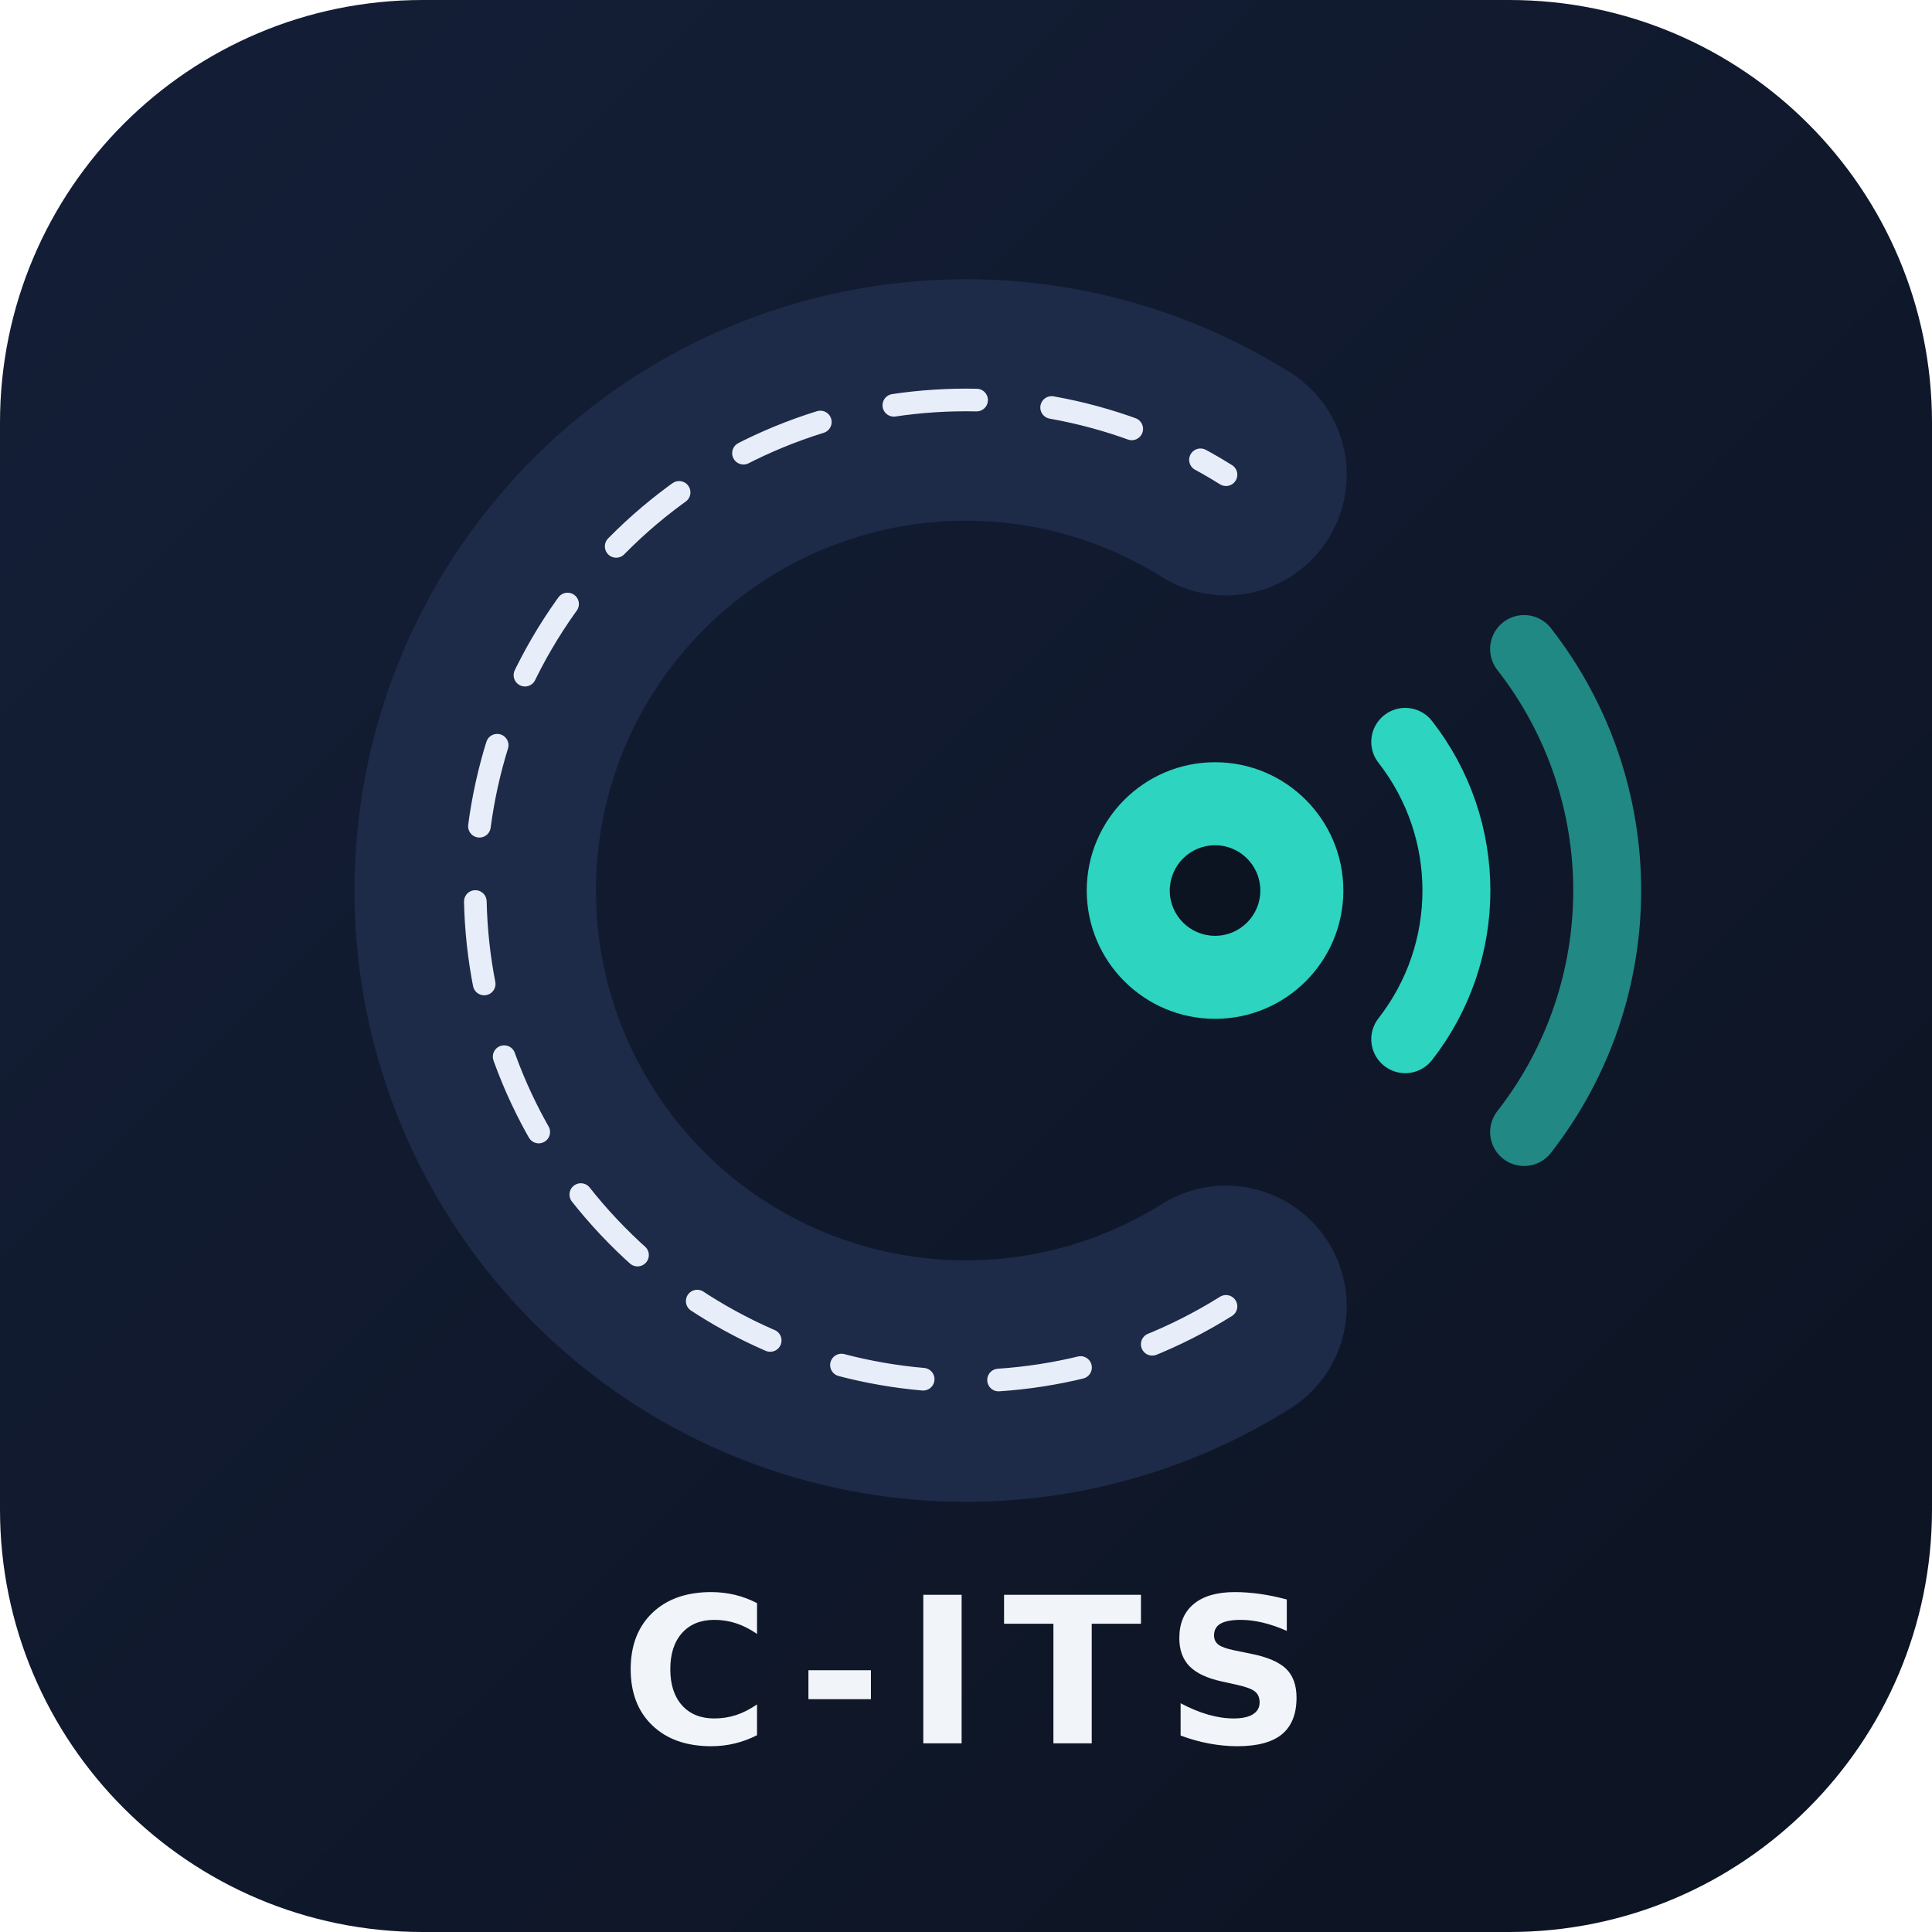
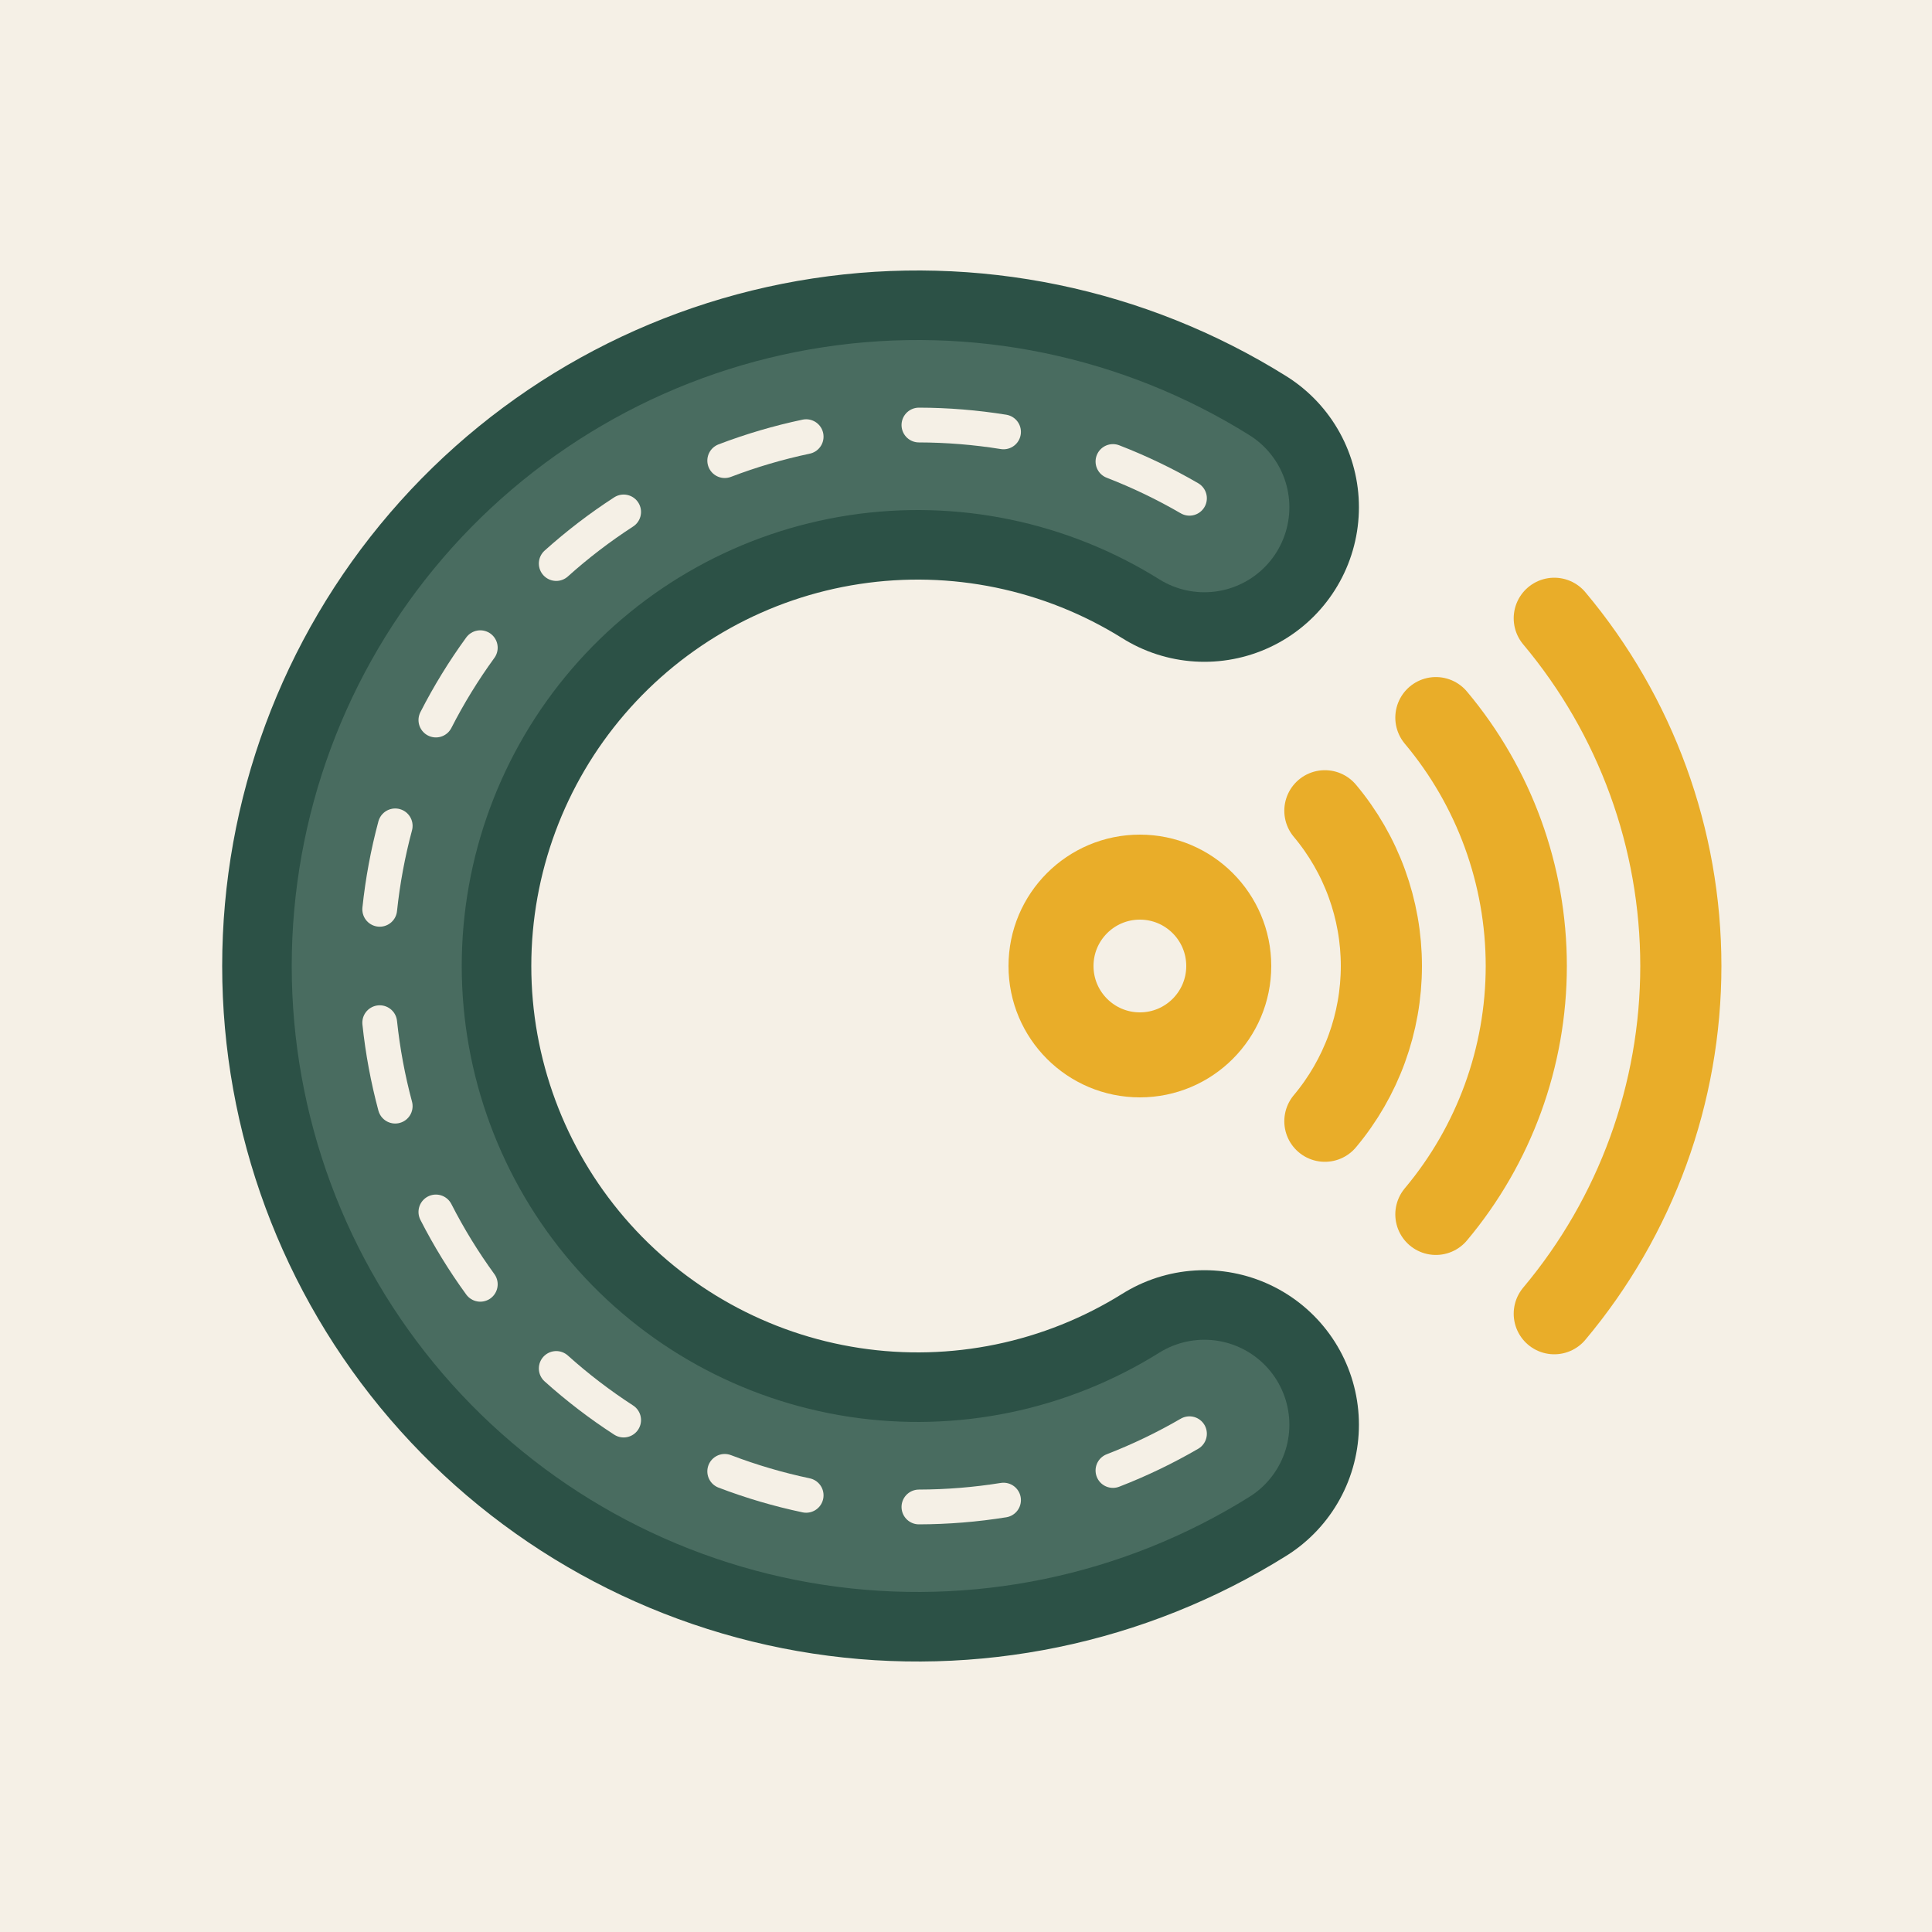
- <svg xmlns="http://www.w3.org/2000/svg" width="512" height="512" viewBox="0 0 512 512">
-   <defs>
-     <linearGradient id="bg" x1="0" y1="0" x2="1" y2="1">
-       <stop offset="0" stop-color="#141F38" />
-       <stop offset="1" stop-color="#0C1321" />
-     </linearGradient>
-   </defs>
-   <rect width="512" height="512" rx="112" fill="url(#bg)" />
-   <path d="M324.9 346.2 A130 130 0 1 1 324.9 125.8" fill="none" stroke="#1D2A48" stroke-width="64" stroke-linecap="round" />
-   <path d="M324.9 346.2 A130 130 0 1 1 324.9 125.8" fill="none" stroke="#E8EEF9" stroke-width="6" stroke-linecap="round" stroke-dasharray="22 20" />
-   <g fill="none" stroke="#2DD4C0" stroke-linecap="round" stroke-width="18">
-     <path d="M372.4 196.6 A64 64 0 0 1 372.4 275.4" />
-     <path d="M403.9 172.0 A104 104 0 0 1 403.9 300.0" opacity="0.6" />
+ <svg xmlns="http://www.w3.org/2000/svg" version="1.1" width="750" height="750" viewBox="0 0 750 750">
+   <g>
+     <path d="M0 0H750V750H0Z" fill="#f5f0e6" />
+     <path stroke-width="120" stroke-linecap="round" stroke-miterlimit="4" stroke-linejoin="miter" fill="none" stroke="#2c5146" d="M467.531 196.91C424.949 170.301 374.242 159.832 324.605 167.398 274.969 174.965 229.684 200.066 196.961 238.152 164.242 276.238 146.25 324.789 146.25 375 146.25 425.211 164.242 473.762 196.961 511.848 229.684 549.934 274.969 575.035 324.605 582.602 374.242 590.168 424.949 579.699 467.531 553.09" />
+     <path stroke-width="66" stroke-linecap="round" stroke-miterlimit="4" stroke-linejoin="miter" fill="none" stroke="#496c60" d="M467.531 196.91C424.949 170.301 374.242 159.832 324.605 167.398 274.969 174.965 229.684 200.066 196.961 238.152 164.242 276.238 146.25 324.789 146.25 375 146.25 425.211 164.242 473.762 196.961 511.848 229.684 549.934 274.969 575.035 324.605 582.602 374.242 590.168 424.949 579.699 467.531 553.09" />
+     <path stroke-width="13.5" stroke-linecap="round" stroke-miterlimit="4" stroke-linejoin="miter" fill="none" stroke="#f5f0e6" d="M461.75 193.426C452.238 187.898 442.309 183.129 432.047 179.156" />
+     <path stroke-width="13.5" stroke-linecap="round" stroke-miterlimit="4" stroke-linejoin="miter" fill="none" stroke="#f5f0e6" d="M389.57 167.66C378.707 165.914 367.727 165.027 356.723 165" />
+     <path stroke-width="13.5" stroke-linecap="round" stroke-miterlimit="4" stroke-linejoin="miter" fill="none" stroke="#f5f0e6" d="M312.949 169.512C302.184 171.781 291.613 174.891 281.336 178.816" />
+     <path stroke-width="13.5" stroke-linecap="round" stroke-miterlimit="4" stroke-linejoin="miter" fill="none" stroke="#f5f0e6" d="M242.098 198.734C232.863 204.715 224.113 211.414 215.93 218.766" />
+     <path stroke-width="13.5" stroke-linecap="round" stroke-miterlimit="4" stroke-linejoin="miter" fill="none" stroke="#f5f0e6" d="M186.449 251.438C179.977 260.332 174.211 269.723 169.211 279.52" />
+     <path stroke-width="13.5" stroke-linecap="round" stroke-miterlimit="4" stroke-linejoin="miter" fill="none" stroke="#f5f0e6" d="M153.418 320.598C150.57 331.223 148.559 342.055 147.406 352.996" />
+     <path stroke-width="13.5" stroke-linecap="round" stroke-miterlimit="4" stroke-linejoin="miter" fill="none" stroke="#f5f0e6" d="M147.406 397.004C148.559 407.945 150.57 418.777 153.418 429.402" />
+     <path stroke-width="13.5" stroke-linecap="round" stroke-miterlimit="4" stroke-linejoin="miter" fill="none" stroke="#f5f0e6" d="M169.211 470.48C174.211 480.277 179.977 489.668 186.449 498.562" />
+     <path stroke-width="13.5" stroke-linecap="round" stroke-miterlimit="4" stroke-linejoin="miter" fill="none" stroke="#f5f0e6" d="M215.93 531.234C224.113 538.586 232.863 545.285 242.098 551.266" />
+     <path stroke-width="13.5" stroke-linecap="round" stroke-miterlimit="4" stroke-linejoin="miter" fill="none" stroke="#f5f0e6" d="M281.336 571.184C291.613 575.109 302.184 578.219 312.949 580.488" />
+     <path stroke-width="13.5" stroke-linecap="round" stroke-miterlimit="4" stroke-linejoin="miter" fill="none" stroke="#f5f0e6" d="M356.723 585C367.727 584.973 378.707 584.086 389.57 582.34" />
+     <path stroke-width="13.5" stroke-linecap="round" stroke-miterlimit="4" stroke-linejoin="miter" fill="none" stroke="#f5f0e6" d="M432.047 570.844C442.309 566.871 452.238 562.102 461.75 556.574" />
+     <path stroke-width="33" stroke-linecap="round" stroke-miterlimit="4" stroke-linejoin="miter" fill="none" stroke="#e9ad29" d="M477 375C477 394.055 461.555 409.5 442.5 409.5 423.445 409.5 408 394.055 408 375 408 355.945 423.445 340.5 442.5 340.5 461.555 340.5 477 355.945 477 375ZM477 375" />
+     <path stroke-width="31.5" stroke-linecap="round" stroke-miterlimit="4" stroke-linejoin="miter" fill="none" stroke="#e9ad29" d="M514.316 314.738C528.484 331.625 536.25 352.961 536.25 375 536.25 397.039 528.484 418.375 514.316 435.262" />
+     <path stroke-width="31.5" stroke-linecap="round" stroke-miterlimit="4" stroke-linejoin="miter" fill="none" stroke="#e9ad29" d="M557.406 278.582C580.074 305.598 592.5 339.734 592.5 375 592.5 410.266 580.074 444.402 557.406 471.418" />
+     <path stroke-width="31.5" stroke-linecap="round" stroke-miterlimit="4" stroke-linejoin="miter" fill="none" stroke="#e9ad29" d="M603.367 240.016C635.105 277.836 652.5 325.629 652.5 375 652.5 424.371 635.105 472.164 603.367 509.984" />
  </g>
-   <circle cx="322" cy="236" r="34" fill="#2DD4C0" />
-   <circle cx="322" cy="236" r="12" fill="#0C1321" />
-   <text x="256" y="462" text-anchor="middle" font-family="DejaVu Sans, Arial, Helvetica, sans-serif" font-weight="700" font-size="54" letter-spacing="6" fill="#F1F5F9">C-ITS</text>
</svg>
